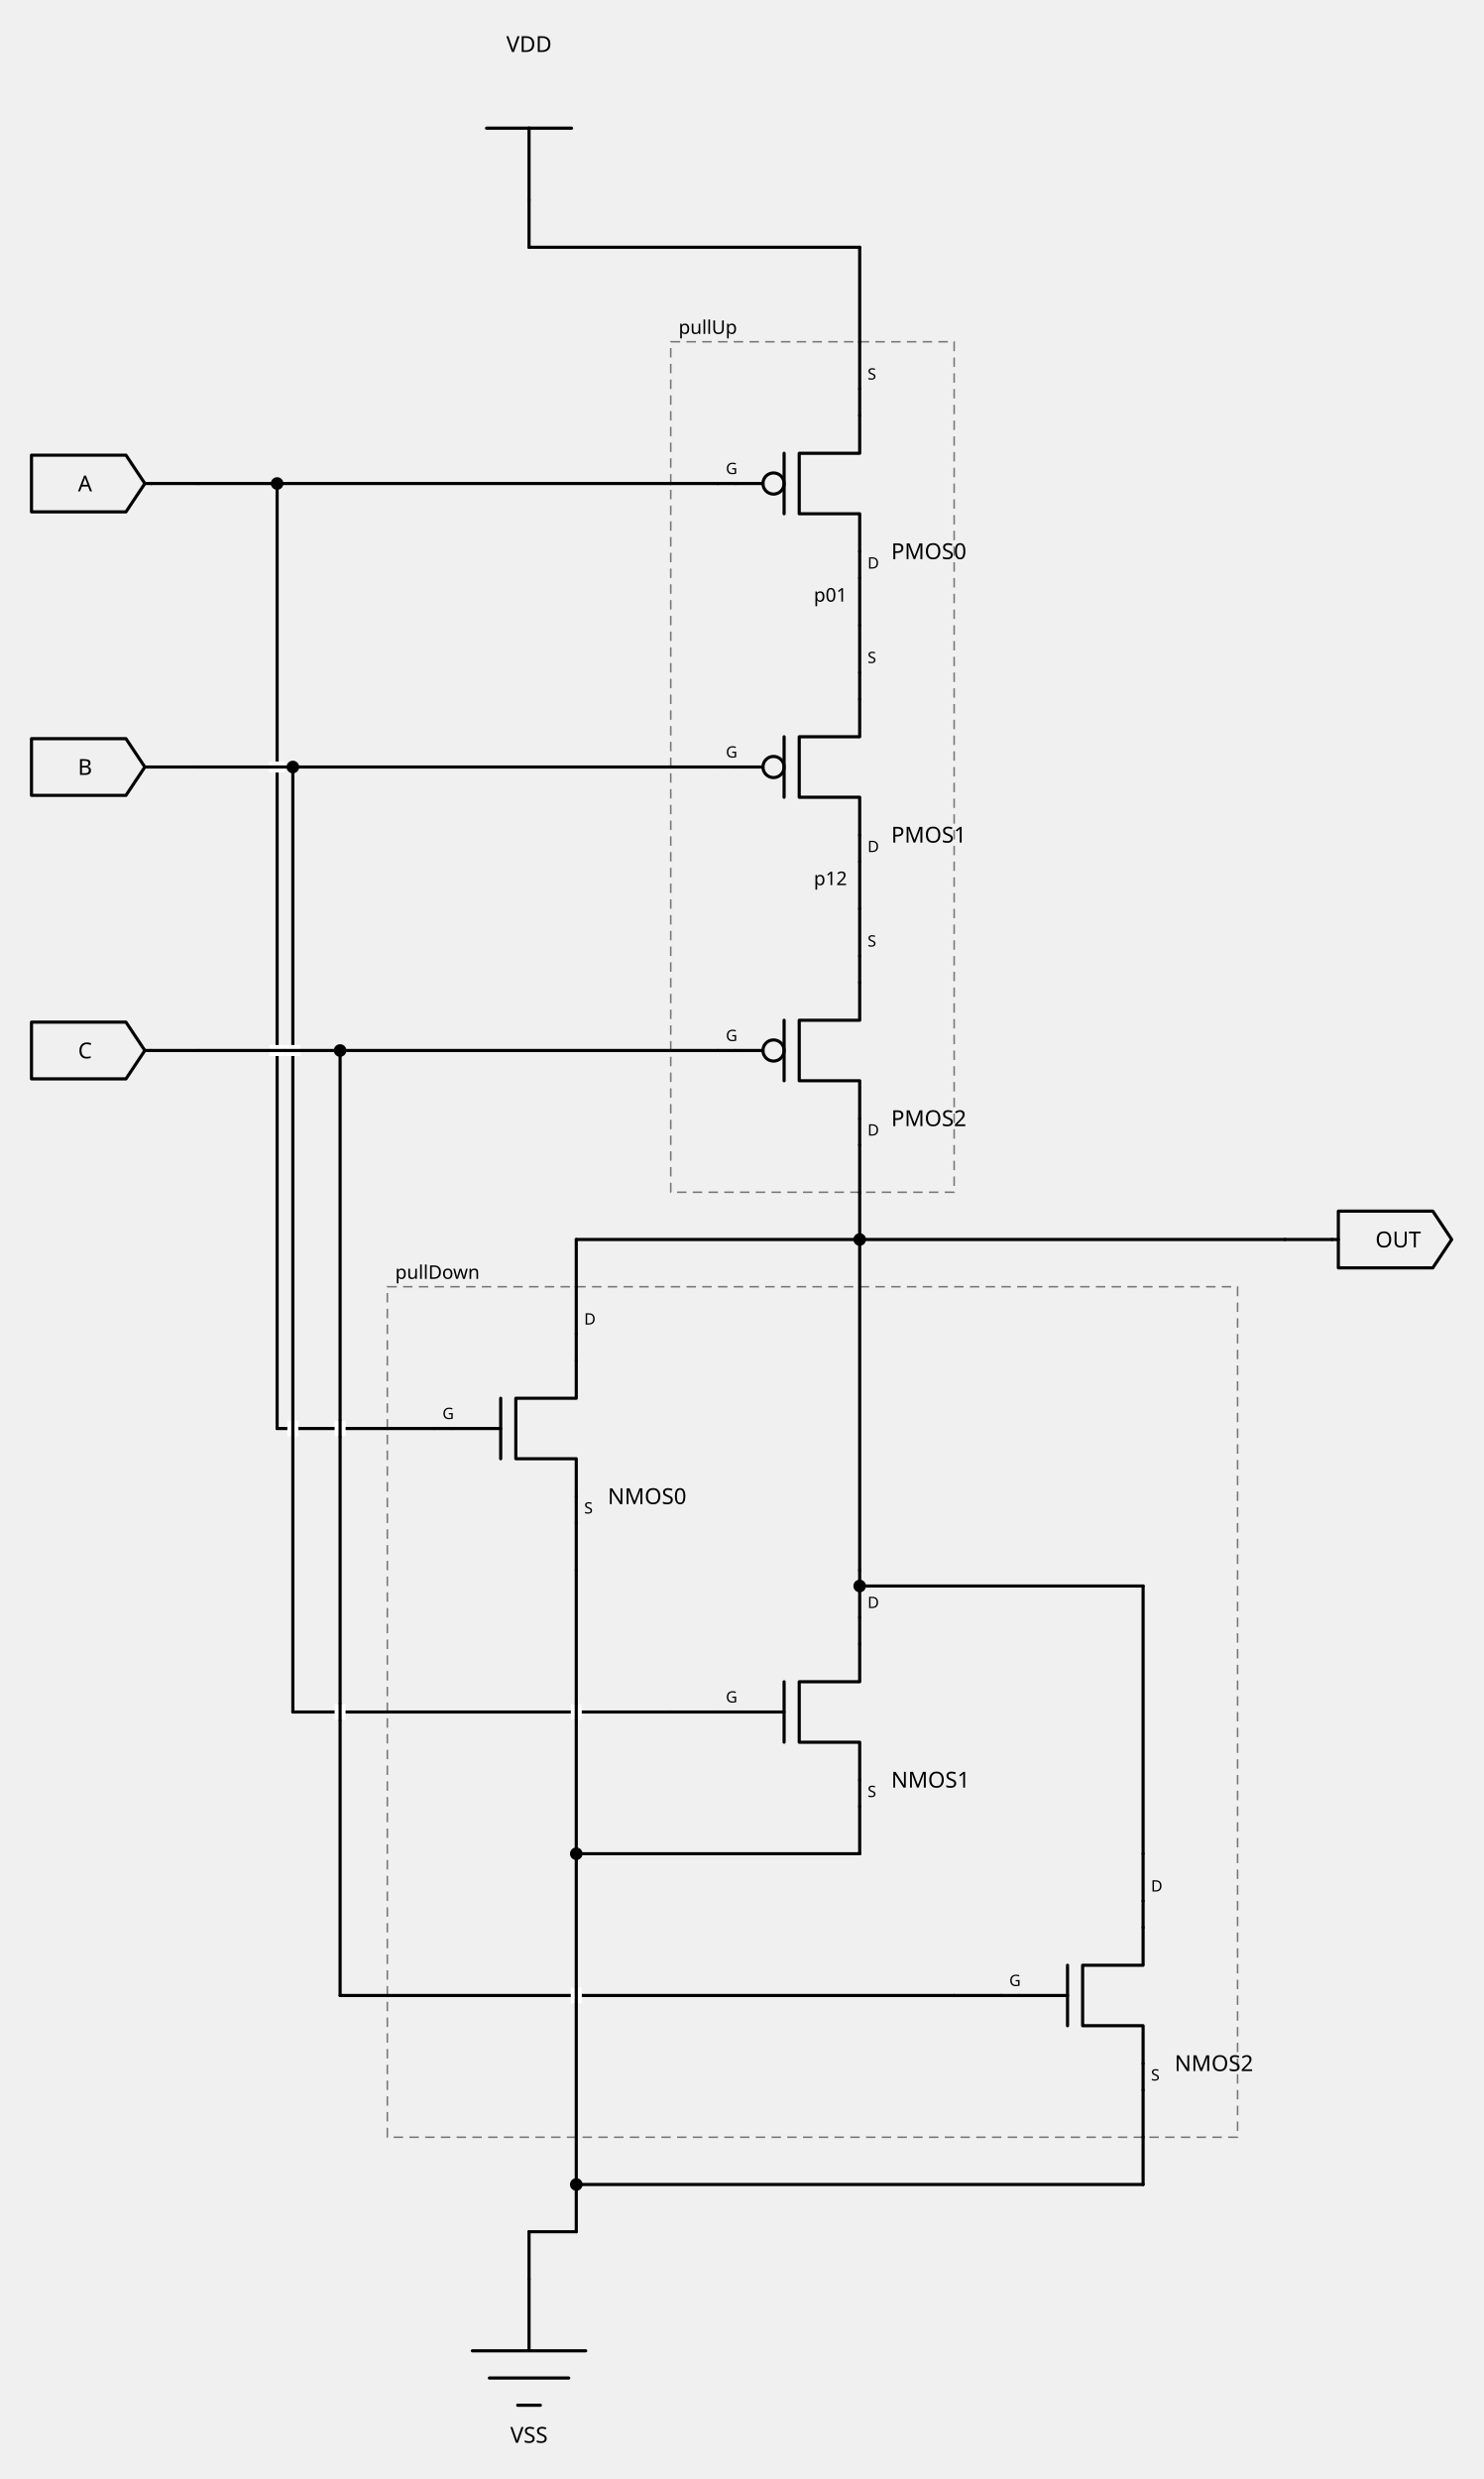
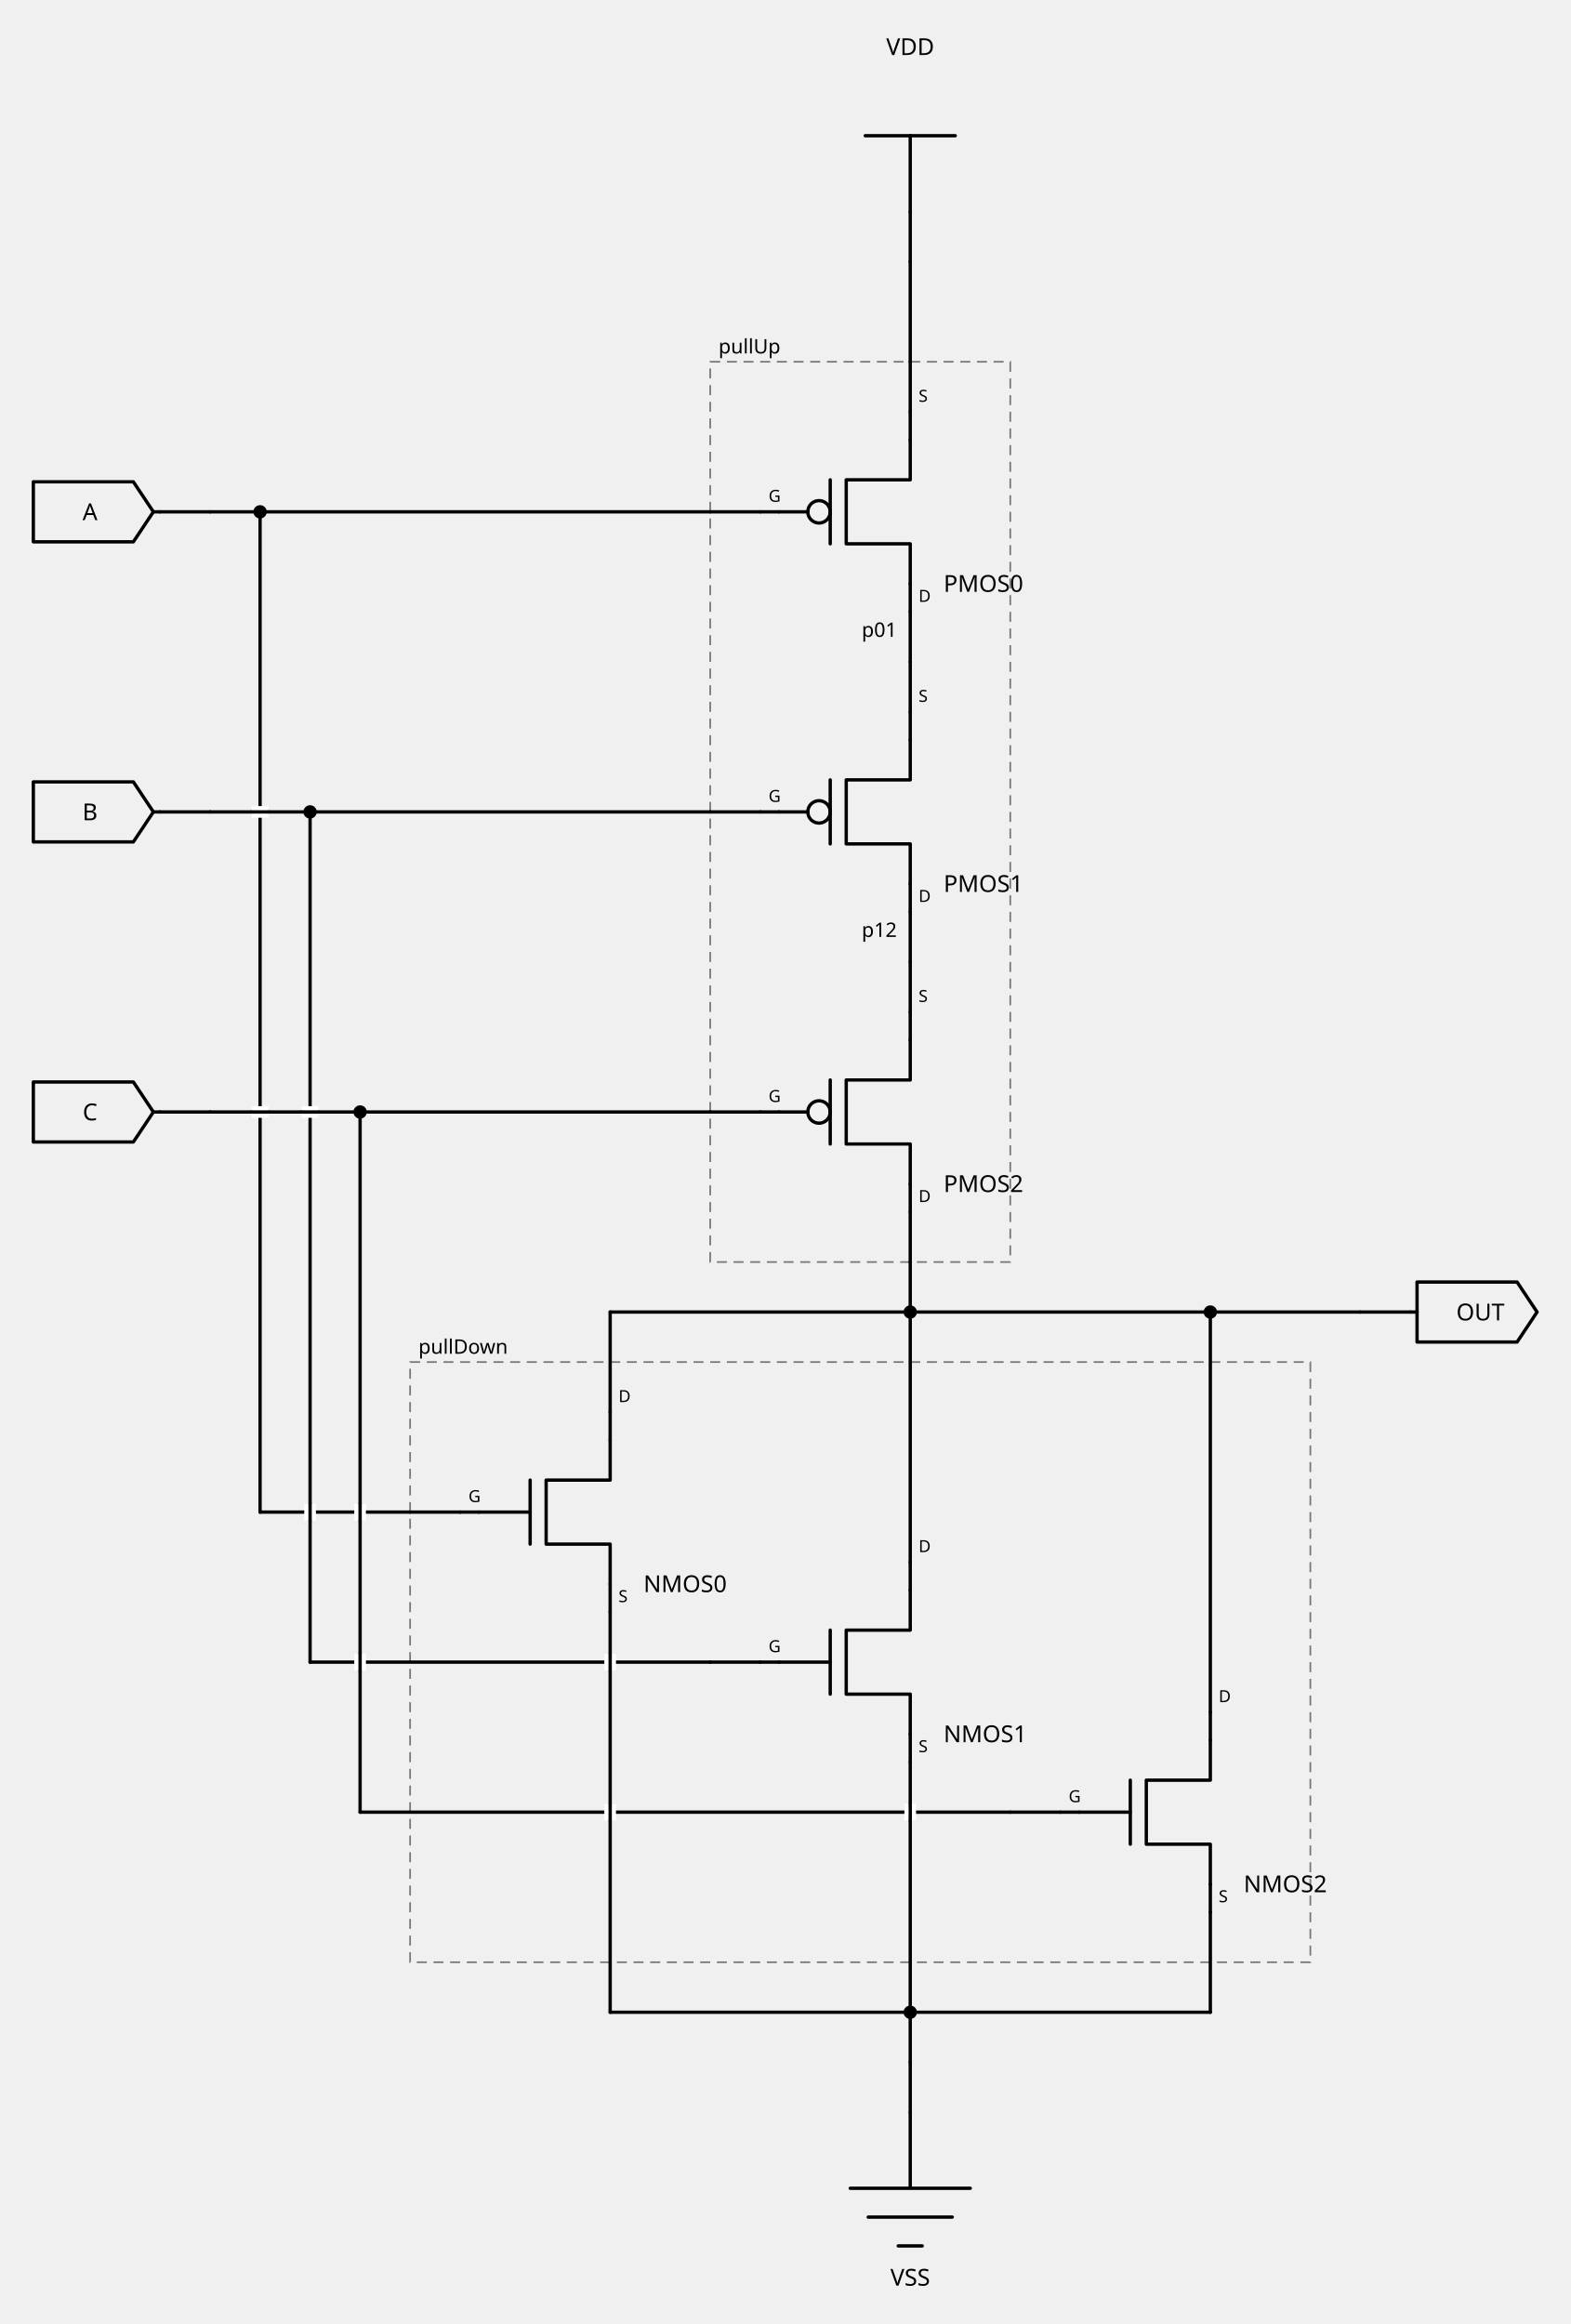
- <svg xmlns="http://www.w3.org/2000/svg" id="fixture-nor3" width="942" viewBox="24 -7 942 1574" height="1574" role="graphics-document document" aria-roledescription="circuitDiagram">
+ <svg xmlns="http://www.w3.org/2000/svg" id="fixture-nor3" width="942" viewBox="24 -7 942 1394" height="1394" role="graphics-document document" aria-roledescription="circuitDiagram">
  <style>#fixture-nor3{font-family:"trebuchet ms",verdana,arial,sans-serif;font-size:16px;fill:#333;}@keyframes edge-animation-frame{from{stroke-dashoffset:0;}}@keyframes dash{to{stroke-dashoffset:0;}}#fixture-nor3 .edge-animation-slow{stroke-dasharray:9,5!important;stroke-dashoffset:900;animation:dash 50s linear infinite;stroke-linecap:round;}#fixture-nor3 .edge-animation-fast{stroke-dasharray:9,5!important;stroke-dashoffset:900;animation:dash 20s linear infinite;stroke-linecap:round;}#fixture-nor3 .error-icon{fill:#552222;}#fixture-nor3 .error-text{fill:#552222;stroke:#552222;}#fixture-nor3 .edge-thickness-normal{stroke-width:1px;}#fixture-nor3 .edge-thickness-thick{stroke-width:3.5px;}#fixture-nor3 .edge-pattern-solid{stroke-dasharray:0;}#fixture-nor3 .edge-thickness-invisible{stroke-width:0;fill:none;}#fixture-nor3 .edge-pattern-dashed{stroke-dasharray:3;}#fixture-nor3 .edge-pattern-dotted{stroke-dasharray:2;}#fixture-nor3 .marker{fill:#333333;stroke:#333333;}#fixture-nor3 .marker.cross{stroke:#333333;}#fixture-nor3 svg{font-family:"trebuchet ms",verdana,arial,sans-serif;font-size:16px;}#fixture-nor3 p{margin:0;}#fixture-nor3 .node .neo-node{stroke:#9370DB;}#fixture-nor3 [data-look="neo"].node rect,#fixture-nor3 [data-look="neo"].cluster rect,#fixture-nor3 [data-look="neo"].node polygon{stroke:#9370DB;filter:drop-shadow(1px 2px 2px rgba(185, 185, 185, 1));}#fixture-nor3 [data-look="neo"].swimlane.cluster rect{filter:none;}#fixture-nor3 [data-look="neo"].node path{stroke:#9370DB;stroke-width:1px;}#fixture-nor3 [data-look="neo"].node .outer-path{filter:drop-shadow(1px 2px 2px rgba(185, 185, 185, 1));}#fixture-nor3 [data-look="neo"].node .neo-line path{stroke:#9370DB;filter:none;}#fixture-nor3 [data-look="neo"].node circle{stroke:#9370DB;filter:drop-shadow(1px 2px 2px rgba(185, 185, 185, 1));}#fixture-nor3 [data-look="neo"].node circle .state-start{fill:#000000;}#fixture-nor3 [data-look="neo"].icon-shape .icon{fill:#9370DB;filter:drop-shadow(1px 2px 2px rgba(185, 185, 185, 1));}#fixture-nor3 [data-look="neo"].icon-shape .icon-neo path{stroke:#9370DB;filter:drop-shadow(1px 2px 2px rgba(185, 185, 185, 1));}#fixture-nor3 :root{--mermaid-font-family:"trebuchet ms",verdana,arial,sans-serif;}</style>
  <g />
  <g data-circuit="drawing">
    <g data-layer="frames">
      <rect x="450" y="210" width="180" height="540" fill="none" stroke="#777" stroke-width="1" data-stage="0" stroke-dasharray="6 4" />
      <text x="455" y="205" fill="black" stroke="none" font-size="12" font-family="sans-serif">
        <tspan x="455" dy="0">pullUp</tspan>
      </text>
-       <rect x="270" y="810" width="540" height="540" fill="none" stroke="#777" stroke-width="1" data-stage="1" stroke-dasharray="6 4" />
+       <rect x="270" y="810" width="540" height="360" fill="none" stroke="#777" stroke-width="1" data-stage="1" stroke-dasharray="6 4" />
      <text x="275" y="805" fill="black" stroke="none" font-size="12" font-family="sans-serif">
        <tspan x="275" dy="0">pullDown</tspan>
      </text>
    </g>
    <g fill="none" stroke="black" stroke-width="2" stroke-linecap="round" data-layer="wires">
      <g data-net="A">
        <path d="M 120 300 L 150 300" />
        <path d="M 480 300 L 450 300" />
-         <path d="M 450 300 L 200 300" />
-         <path d="M 200 300 L 150 300" />
+         <path d="M 450 300 L 180 300" />
+         <path d="M 180 300 L 150 300" />
        <path d="M 300 900 L 270 900" />
-         <path d="M 270 900 L 200 900" />
-         <path d="M 200 900 L 200 300" />
-         <circle cx="200" cy="300" r="3" fill="black" data-junction="A" />
+         <path d="M 270 900 L 180 900" />
+         <path d="M 180 900 L 180 300" />
+         <circle cx="180" cy="300" r="3" fill="black" data-junction="A" />
      </g>
      <g data-net="B">
        <path d="M 120 480 L 150 480" />
        <path d="M 480 480 L 450 480" />
        <path d="M 450 480 L 210 480" />
        <path d="M 210 480 L 150 480" />
-         <path d="M 480 1080 L 450 1080" />
-         <path d="M 450 1080 L 210 1080" />
-         <path d="M 210 1080 L 210 480" />
+         <path d="M 480 990 L 450 990" />
+         <path d="M 450 990 L 210 990" />
+         <path d="M 210 990 L 210 480" />
        <circle cx="210" cy="480" r="3" fill="black" data-junction="B" />
      </g>
      <g data-net="C">
        <path d="M 120 660 L 150 660" />
        <path d="M 480 660 L 450 660" />
        <path d="M 450 660 L 240 660" />
        <path d="M 240 660 L 150 660" />
-         <path d="M 660 1260 L 630 1260" />
-         <path d="M 630 1260 L 240 1260" />
-         <path d="M 240 1260 L 240 660" />
+         <path d="M 660 1080 L 630 1080" />
+         <path d="M 630 1080 L 240 1080" />
+         <path d="M 240 1080 L 240 660" />
        <circle cx="240" cy="660" r="3" fill="black" data-junction="C" />
      </g>
      <g data-net="OUT">
+         <path d="M 390 780 L 570 780" />
+         <path d="M 570 780 L 750 780" />
+         <path d="M 390 840 L 390 780" />
+         <path d="M 570 930 L 570 780" />
+         <path d="M 750 1020 L 750 780" />
        <path d="M 870 780 L 840 780" />
+         <path d="M 840 780 L 750 780" />
        <path d="M 570 720 L 570 750" />
        <path d="M 570 750 L 570 780" />
-         <path d="M 570 780 L 840 780" />
-         <path d="M 390 840 L 390 810" />
-         <path d="M 390 810 L 390 780" />
-         <path d="M 390 780 L 570 780" />
-         <path d="M 570 1020 L 570 1000" />
-         <path d="M 570 1000 L 570 990" />
-         <path d="M 570 990 L 570 780" />
-         <path d="M 750 1200 L 750 1170" />
-         <path d="M 750 1170 L 750 1000" />
-         <path d="M 750 1000 L 570 1000" />
        <circle cx="570" cy="780" r="3" fill="black" data-junction="OUT" />
-         <circle cx="570" cy="1000" r="3" fill="black" data-junction="OUT" />
+         <circle cx="750" cy="780" r="3" fill="black" data-junction="OUT" />
      </g>
      <g data-net="VDD">
-         <path d="M 360 120 L 360 150" />
+         <path d="M 570 120 L 570 150" />
        <path d="M 570 240 L 570 210" />
        <path d="M 570 210 L 570 150" />
-         <path d="M 570 150 L 360 150" />
      </g>
      <g data-net="VSS">
-         <path d="M 360 1440 L 360 1410" />
-         <path d="M 390 960 L 390 990" />
-         <path d="M 390 990 L 390 1170" />
-         <path d="M 390 1170 L 390 1380" />
-         <path d="M 390 1380 L 390 1410" />
-         <path d="M 390 1410 L 360 1410" />
-         <path d="M 570 1140 L 570 1170" />
-         <path d="M 570 1170 L 390 1170" />
-         <path d="M 750 1320 L 750 1350" />
-         <path d="M 750 1350 L 750 1380" />
-         <path d="M 750 1380 L 390 1380" />
-         <circle cx="390" cy="1170" r="3" fill="black" data-junction="VSS" />
-         <circle cx="390" cy="1380" r="3" fill="black" data-junction="VSS" />
+         <path d="M 390 1200 L 570 1200" />
+         <path d="M 570 1200 L 750 1200" />
+         <path d="M 390 960 L 390 1200" />
+         <path d="M 570 1050 L 570 1200" />
+         <path d="M 750 1140 L 750 1200" />
+         <path d="M 570 1260 L 570 1230" />
+         <path d="M 570 1230 L 570 1200" />
+         <circle cx="570" cy="1200" r="3" fill="black" data-junction="VSS" />
      </g>
      <g data-net="p01">
        <path d="M 570 360 L 570 390" />
        <path d="M 570 420 L 570 390" />
      </g>
      <g data-net="p12">
        <path d="M 570 540 L 570 570" />
        <path d="M 570 600 L 570 570" />
      </g>
      <g data-crossing="B" data-under="A">
        <path d="M 210 895 V 905" stroke="white" stroke-width="7" stroke-linecap="butt" />
        <path d="M 210 895 V 905" />
      </g>
      <g data-crossing="B" data-under="A">
-         <path d="M 195 480 H 205" stroke="white" stroke-width="7" stroke-linecap="butt" />
-         <path d="M 195 480 H 205" />
+         <path d="M 175 480 H 185" stroke="white" stroke-width="7" stroke-linecap="butt" />
+         <path d="M 175 480 H 185" />
      </g>
      <g data-crossing="C" data-under="A">
        <path d="M 240 895 V 905" stroke="white" stroke-width="7" stroke-linecap="butt" />
        <path d="M 240 895 V 905" />
      </g>
      <g data-crossing="C" data-under="A">
-         <path d="M 195 660 H 205" stroke="white" stroke-width="7" stroke-linecap="butt" />
-         <path d="M 195 660 H 205" />
+         <path d="M 175 660 H 185" stroke="white" stroke-width="7" stroke-linecap="butt" />
+         <path d="M 175 660 H 185" />
      </g>
      <g data-crossing="C" data-under="B">
-         <path d="M 240 1075 V 1085" stroke="white" stroke-width="7" stroke-linecap="butt" />
-         <path d="M 240 1075 V 1085" />
+         <path d="M 240 985 V 995" stroke="white" stroke-width="7" stroke-linecap="butt" />
+         <path d="M 240 985 V 995" />
      </g>
      <g data-crossing="C" data-under="B">
        <path d="M 205 660 H 215" stroke="white" stroke-width="7" stroke-linecap="butt" />
        <path d="M 205 660 H 215" />
      </g>
      <g data-crossing="VSS" data-under="B">
+         <path d="M 390 985 V 995" stroke="white" stroke-width="7" stroke-linecap="butt" />
+         <path d="M 390 985 V 995" />
+       </g>
+       <g data-crossing="VSS" data-under="C">
        <path d="M 390 1075 V 1085" stroke="white" stroke-width="7" stroke-linecap="butt" />
        <path d="M 390 1075 V 1085" />
      </g>
      <g data-crossing="VSS" data-under="C">
-         <path d="M 390 1255 V 1265" stroke="white" stroke-width="7" stroke-linecap="butt" />
-         <path d="M 390 1255 V 1265" />
+         <path d="M 570 1075 V 1085" stroke="white" stroke-width="7" stroke-linecap="butt" />
+         <path d="M 570 1075 V 1085" />
      </g>
    </g>
    <g data-layer="symbols">
      <g transform="matrix(1 0 0 1 480 240)" data-symbol="pmos" data-device="PMOS0">
        <g id="fixture-nor3-symbol-0-0" fill="none" stroke="#000" stroke-width="2" stroke-linecap="round" stroke-linejoin="round">
          <circle cx="35.28" cy="60" r="6.72" id="fixture-nor3-symbol-0-1" stroke="#000" fill="none" stroke-width="2" />
          <path d="M 90 16.8 L 90 40.8 L 51.6 40.8 L 51.6 79.2 L 90 79.2 L 90 103.2" id="fixture-nor3-symbol-0-2" stroke="#000" fill="none" stroke-width="2" stroke-linecap="round" stroke-linejoin="round" />
          <path d="M 42 40.8 L 42 79.2" id="fixture-nor3-symbol-0-3" stroke="#000" fill="none" stroke-width="2" stroke-linecap="round" stroke-linejoin="round" />
          <path d="M 28.56 60 L 11.28 60" id="fixture-nor3-symbol-0-4" stroke="#000" fill="none" stroke-width="2" stroke-linecap="round" stroke-linejoin="round" />
          <line id="fixture-nor3-symbol-0-5" x1="0" y1="60" x2="11.28" y2="60" />
          <line id="fixture-nor3-symbol-0-6" x1="90" y1="0" x2="90" y2="16.8" />
          <line id="fixture-nor3-symbol-0-7" x1="90" y1="103.2" x2="90" y2="120" />
        </g>
      </g>
      <g transform="matrix(1 0 0 1 480 420)" data-symbol="pmos" data-device="PMOS1">
        <g id="fixture-nor3-symbol-1-0" fill="none" stroke="#000" stroke-width="2" stroke-linecap="round" stroke-linejoin="round">
          <circle cx="35.28" cy="60" r="6.72" id="fixture-nor3-symbol-1-1" stroke="#000" fill="none" stroke-width="2" />
          <path d="M 90 16.8 L 90 40.8 L 51.6 40.8 L 51.6 79.2 L 90 79.2 L 90 103.2" id="fixture-nor3-symbol-1-2" stroke="#000" fill="none" stroke-width="2" stroke-linecap="round" stroke-linejoin="round" />
          <path d="M 42 40.8 L 42 79.2" id="fixture-nor3-symbol-1-3" stroke="#000" fill="none" stroke-width="2" stroke-linecap="round" stroke-linejoin="round" />
          <path d="M 28.56 60 L 11.28 60" id="fixture-nor3-symbol-1-4" stroke="#000" fill="none" stroke-width="2" stroke-linecap="round" stroke-linejoin="round" />
          <line id="fixture-nor3-symbol-1-5" x1="0" y1="60" x2="11.28" y2="60" />
          <line id="fixture-nor3-symbol-1-6" x1="90" y1="0" x2="90" y2="16.8" />
          <line id="fixture-nor3-symbol-1-7" x1="90" y1="103.2" x2="90" y2="120" />
        </g>
      </g>
      <g transform="matrix(1 0 0 1 480 600)" data-symbol="pmos" data-device="PMOS2">
        <g id="fixture-nor3-symbol-2-0" fill="none" stroke="#000" stroke-width="2" stroke-linecap="round" stroke-linejoin="round">
          <circle cx="35.28" cy="60" r="6.72" id="fixture-nor3-symbol-2-1" stroke="#000" fill="none" stroke-width="2" />
          <path d="M 90 16.8 L 90 40.8 L 51.6 40.8 L 51.6 79.2 L 90 79.2 L 90 103.2" id="fixture-nor3-symbol-2-2" stroke="#000" fill="none" stroke-width="2" stroke-linecap="round" stroke-linejoin="round" />
          <path d="M 42 40.8 L 42 79.2" id="fixture-nor3-symbol-2-3" stroke="#000" fill="none" stroke-width="2" stroke-linecap="round" stroke-linejoin="round" />
          <path d="M 28.56 60 L 11.28 60" id="fixture-nor3-symbol-2-4" stroke="#000" fill="none" stroke-width="2" stroke-linecap="round" stroke-linejoin="round" />
          <line id="fixture-nor3-symbol-2-5" x1="0" y1="60" x2="11.28" y2="60" />
          <line id="fixture-nor3-symbol-2-6" x1="90" y1="0" x2="90" y2="16.8" />
          <line id="fixture-nor3-symbol-2-7" x1="90" y1="103.2" x2="90" y2="120" />
        </g>
      </g>
      <g transform="matrix(1 0 0 1 300 840)" data-symbol="nmos" data-device="NMOS0">
        <g id="fixture-nor3-symbol-3-0" fill="none" stroke="#000" stroke-width="2" stroke-linecap="round" stroke-linejoin="round">
          <path d="M 90 16.8 L 90 40.8 L 51.6 40.8 L 51.6 79.2 L 90 79.2 L 90 103.2" id="fixture-nor3-symbol-3-1" stroke="#000" fill="none" stroke-width="2" stroke-linecap="round" stroke-linejoin="round" />
          <path d="M 42 40.8 L 42 79.2" id="fixture-nor3-symbol-3-2" stroke="#000" fill="none" stroke-width="2" stroke-linecap="round" stroke-linejoin="round" />
          <path d="M 42 60 L 11.28 60" id="fixture-nor3-symbol-3-3" stroke="#000" fill="none" stroke-width="2" stroke-linecap="round" stroke-linejoin="round" />
          <line id="fixture-nor3-symbol-3-4" x1="0" y1="60" x2="11.28" y2="60" />
          <line id="fixture-nor3-symbol-3-5" x1="90" y1="0" x2="90" y2="16.8" />
          <line id="fixture-nor3-symbol-3-6" x1="90" y1="103.2" x2="90" y2="120" />
        </g>
      </g>
-       <g transform="matrix(1 0 0 1 480 1020)" data-symbol="nmos" data-device="NMOS1">
+       <g transform="matrix(1 0 0 1 480 930)" data-symbol="nmos" data-device="NMOS1">
        <g id="fixture-nor3-symbol-4-0" fill="none" stroke="#000" stroke-width="2" stroke-linecap="round" stroke-linejoin="round">
          <path d="M 90 16.8 L 90 40.8 L 51.6 40.8 L 51.6 79.2 L 90 79.2 L 90 103.2" id="fixture-nor3-symbol-4-1" stroke="#000" fill="none" stroke-width="2" stroke-linecap="round" stroke-linejoin="round" />
          <path d="M 42 40.8 L 42 79.2" id="fixture-nor3-symbol-4-2" stroke="#000" fill="none" stroke-width="2" stroke-linecap="round" stroke-linejoin="round" />
          <path d="M 42 60 L 11.28 60" id="fixture-nor3-symbol-4-3" stroke="#000" fill="none" stroke-width="2" stroke-linecap="round" stroke-linejoin="round" />
          <line id="fixture-nor3-symbol-4-4" x1="0" y1="60" x2="11.28" y2="60" />
          <line id="fixture-nor3-symbol-4-5" x1="90" y1="0" x2="90" y2="16.8" />
          <line id="fixture-nor3-symbol-4-6" x1="90" y1="103.2" x2="90" y2="120" />
        </g>
      </g>
-       <g transform="matrix(1 0 0 1 660 1200)" data-symbol="nmos" data-device="NMOS2">
+       <g transform="matrix(1 0 0 1 660 1020)" data-symbol="nmos" data-device="NMOS2">
        <g id="fixture-nor3-symbol-5-0" fill="none" stroke="#000" stroke-width="2" stroke-linecap="round" stroke-linejoin="round">
          <path d="M 90 16.8 L 90 40.8 L 51.6 40.8 L 51.6 79.2 L 90 79.2 L 90 103.2" id="fixture-nor3-symbol-5-1" stroke="#000" fill="none" stroke-width="2" stroke-linecap="round" stroke-linejoin="round" />
          <path d="M 42 40.8 L 42 79.2" id="fixture-nor3-symbol-5-2" stroke="#000" fill="none" stroke-width="2" stroke-linecap="round" stroke-linejoin="round" />
          <path d="M 42 60 L 11.28 60" id="fixture-nor3-symbol-5-3" stroke="#000" fill="none" stroke-width="2" stroke-linecap="round" stroke-linejoin="round" />
          <line id="fixture-nor3-symbol-5-4" x1="0" y1="60" x2="11.28" y2="60" />
          <line id="fixture-nor3-symbol-5-5" x1="90" y1="0" x2="90" y2="16.8" />
          <line id="fixture-nor3-symbol-5-6" x1="90" y1="103.2" x2="90" y2="120" />
        </g>
      </g>
      <g transform="matrix(1 0 0 1 0 240)" data-symbol="pinIn" data-net-symbol="A">
        <g id="fixture-nor3-symbol-6-0" fill="none" stroke="#000" stroke-width="2" stroke-linecap="round" stroke-linejoin="round">
          <polygon id="fixture-nor3-symbol-6-1" points="44,42 104,42 116,60 104,78 44,78" />
          <line id="fixture-nor3-symbol-6-2" x1="116" y1="60" x2="120" y2="60" />
        </g>
      </g>
      <g transform="matrix(1 0 0 1 0 420)" data-symbol="pinIn" data-net-symbol="B">
        <g id="fixture-nor3-symbol-7-0" fill="none" stroke="#000" stroke-width="2" stroke-linecap="round" stroke-linejoin="round">
          <polygon id="fixture-nor3-symbol-7-1" points="44,42 104,42 116,60 104,78 44,78" />
          <line id="fixture-nor3-symbol-7-2" x1="116" y1="60" x2="120" y2="60" />
        </g>
      </g>
      <g transform="matrix(1 0 0 1 0 600)" data-symbol="pinIn" data-net-symbol="C">
        <g id="fixture-nor3-symbol-8-0" fill="none" stroke="#000" stroke-width="2" stroke-linecap="round" stroke-linejoin="round">
          <polygon id="fixture-nor3-symbol-8-1" points="44,42 104,42 116,60 104,78 44,78" />
          <line id="fixture-nor3-symbol-8-2" x1="116" y1="60" x2="120" y2="60" />
        </g>
      </g>
      <g transform="matrix(1 0 0 1 870 720)" data-symbol="pinOut" data-net-symbol="OUT">
        <g id="fixture-nor3-symbol-9-0" fill="none" stroke="#000" stroke-width="2" stroke-linecap="round" stroke-linejoin="round">
          <line id="fixture-nor3-symbol-9-1" x1="0" y1="60" x2="4" y2="60" />
          <polygon id="fixture-nor3-symbol-9-2" points="4,42 64,42 76,60 64,78 4,78" />
        </g>
      </g>
-       <g transform="matrix(1 0 0 1 300 0)" data-symbol="supplyNet" data-net-symbol="VDD">
+       <g transform="matrix(1 0 0 1 510 0)" data-symbol="supplyNet" data-net-symbol="VDD">
        <g id="fixture-nor3-symbol-10-0" fill="none" stroke="#000" stroke-width="2" stroke-linecap="round" stroke-linejoin="round">
          <path d="M 60 120 L 60 74.4" id="fixture-nor3-symbol-10-1" stroke="#000" fill="none" stroke-width="2" stroke-linecap="round" stroke-linejoin="round" />
          <path d="M 60 74.4 L 33 74.4" id="fixture-nor3-symbol-10-2" stroke="#000" fill="none" stroke-width="2" stroke-linecap="round" stroke-linejoin="round" />
          <path d="M 60 74.4 L 87 74.4" id="fixture-nor3-symbol-10-3" stroke="#000" fill="none" stroke-width="2" stroke-linecap="round" stroke-linejoin="round" />
        </g>
      </g>
-       <g transform="matrix(1 0 0 1 300 1440)" data-symbol="ground" data-net-symbol="VSS">
+       <g transform="matrix(1 0 0 1 510 1260)" data-symbol="ground" data-net-symbol="VSS">
        <g id="fixture-nor3-symbol-11-0" fill="none" stroke="#000" stroke-width="2" stroke-linecap="round" stroke-linejoin="round">
          <path d="M 60 0 L 60 45.6 L 24 45.6 L 96 45.6 M 34.8 62.88 L 85.2 62.88 M 52.8 80.16 L 67.2 80.16" id="fixture-nor3-symbol-11-1" stroke="#000" fill="none" stroke-width="2" stroke-linecap="round" stroke-linejoin="round" />
        </g>
      </g>
    </g>
    <g data-layer="labels">
      <text x="590" y="348" fill="black" stroke="none" font-size="14" font-family="sans-serif" data-device-label="PMOS0">
        <tspan x="590" dy="0">PMOS0</tspan>
      </text>
      <text x="485" y="294" fill="black" stroke="none" font-size="10" font-family="sans-serif" data-terminal="PMOS0:G">
        <tspan x="485" dy="0">G</tspan>
      </text>
      <text x="575" y="234" fill="black" stroke="none" font-size="10" font-family="sans-serif" data-terminal="PMOS0:S">
        <tspan x="575" dy="0">S</tspan>
      </text>
      <text x="575" y="354" fill="black" stroke="none" font-size="10" font-family="sans-serif" data-terminal="PMOS0:D">
        <tspan x="575" dy="0">D</tspan>
      </text>
      <text x="590" y="528" fill="black" stroke="none" font-size="14" font-family="sans-serif" data-device-label="PMOS1">
        <tspan x="590" dy="0">PMOS1</tspan>
      </text>
      <text x="485" y="474" fill="black" stroke="none" font-size="10" font-family="sans-serif" data-terminal="PMOS1:G">
        <tspan x="485" dy="0">G</tspan>
      </text>
      <text x="575" y="414" fill="black" stroke="none" font-size="10" font-family="sans-serif" data-terminal="PMOS1:S">
        <tspan x="575" dy="0">S</tspan>
      </text>
      <text x="575" y="534" fill="black" stroke="none" font-size="10" font-family="sans-serif" data-terminal="PMOS1:D">
        <tspan x="575" dy="0">D</tspan>
      </text>
      <text x="590" y="708" fill="black" stroke="none" font-size="14" font-family="sans-serif" data-device-label="PMOS2">
        <tspan x="590" dy="0">PMOS2</tspan>
      </text>
      <text x="485" y="654" fill="black" stroke="none" font-size="10" font-family="sans-serif" data-terminal="PMOS2:G">
        <tspan x="485" dy="0">G</tspan>
      </text>
      <text x="575" y="594" fill="black" stroke="none" font-size="10" font-family="sans-serif" data-terminal="PMOS2:S">
        <tspan x="575" dy="0">S</tspan>
      </text>
      <text x="575" y="714" fill="black" stroke="none" font-size="10" font-family="sans-serif" data-terminal="PMOS2:D">
        <tspan x="575" dy="0">D</tspan>
      </text>
      <text x="410" y="948" fill="black" stroke="none" font-size="14" font-family="sans-serif" data-device-label="NMOS0">
        <tspan x="410" dy="0">NMOS0</tspan>
      </text>
      <text x="305" y="894" fill="black" stroke="none" font-size="10" font-family="sans-serif" data-terminal="NMOS0:G">
        <tspan x="305" dy="0">G</tspan>
      </text>
      <text x="395" y="834" fill="black" stroke="none" font-size="10" font-family="sans-serif" data-terminal="NMOS0:D">
        <tspan x="395" dy="0">D</tspan>
      </text>
      <text x="395" y="954" fill="black" stroke="none" font-size="10" font-family="sans-serif" data-terminal="NMOS0:S">
        <tspan x="395" dy="0">S</tspan>
      </text>
-       <text x="590" y="1128" fill="black" stroke="none" font-size="14" font-family="sans-serif" data-device-label="NMOS1">
+       <text x="590" y="1038" fill="black" stroke="none" font-size="14" font-family="sans-serif" data-device-label="NMOS1">
        <tspan x="590" dy="0">NMOS1</tspan>
      </text>
-       <text x="485" y="1074" fill="black" stroke="none" font-size="10" font-family="sans-serif" data-terminal="NMOS1:G">
+       <text x="485" y="984" fill="black" stroke="none" font-size="10" font-family="sans-serif" data-terminal="NMOS1:G">
        <tspan x="485" dy="0">G</tspan>
      </text>
-       <text x="575" y="1014" fill="black" stroke="none" font-size="10" font-family="sans-serif" data-terminal="NMOS1:D">
+       <text x="575" y="924" fill="black" stroke="none" font-size="10" font-family="sans-serif" data-terminal="NMOS1:D">
        <tspan x="575" dy="0">D</tspan>
      </text>
-       <text x="575" y="1134" fill="black" stroke="none" font-size="10" font-family="sans-serif" data-terminal="NMOS1:S">
+       <text x="575" y="1044" fill="black" stroke="none" font-size="10" font-family="sans-serif" data-terminal="NMOS1:S">
        <tspan x="575" dy="0">S</tspan>
      </text>
-       <text x="770" y="1308" fill="black" stroke="none" font-size="14" font-family="sans-serif" data-device-label="NMOS2">
+       <text x="770" y="1128" fill="black" stroke="none" font-size="14" font-family="sans-serif" data-device-label="NMOS2">
        <tspan x="770" dy="0">NMOS2</tspan>
      </text>
-       <text x="665" y="1254" fill="black" stroke="none" font-size="10" font-family="sans-serif" data-terminal="NMOS2:G">
+       <text x="665" y="1074" fill="black" stroke="none" font-size="10" font-family="sans-serif" data-terminal="NMOS2:G">
        <tspan x="665" dy="0">G</tspan>
      </text>
-       <text x="755" y="1194" fill="black" stroke="none" font-size="10" font-family="sans-serif" data-terminal="NMOS2:D">
+       <text x="755" y="1014" fill="black" stroke="none" font-size="10" font-family="sans-serif" data-terminal="NMOS2:D">
        <tspan x="755" dy="0">D</tspan>
      </text>
-       <text x="755" y="1314" fill="black" stroke="none" font-size="10" font-family="sans-serif" data-terminal="NMOS2:S">
+       <text x="755" y="1134" fill="black" stroke="none" font-size="10" font-family="sans-serif" data-terminal="NMOS2:S">
        <tspan x="755" dy="0">S</tspan>
      </text>
      <text x="78" y="305" fill="black" stroke="none" font-size="14" font-family="sans-serif" text-anchor="middle" data-net-label="A">
        <tspan x="78" dy="0">A</tspan>
      </text>
      <text x="78" y="485" fill="black" stroke="none" font-size="14" font-family="sans-serif" text-anchor="middle" data-net-label="B">
        <tspan x="78" dy="0">B</tspan>
      </text>
      <text x="78" y="665" fill="black" stroke="none" font-size="14" font-family="sans-serif" text-anchor="middle" data-net-label="C">
        <tspan x="78" dy="0">C</tspan>
      </text>
      <text x="912" y="785" fill="black" stroke="none" font-size="14" font-family="sans-serif" text-anchor="middle" data-net-label="OUT">
        <tspan x="912" dy="0">OUT</tspan>
      </text>
-       <text x="360" y="26" fill="black" stroke="none" font-size="14" font-family="sans-serif" text-anchor="middle" data-net-label="VDD">
-         <tspan x="360" dy="0">VDD</tspan>
-       </text>
-       <text x="360" y="1544" fill="black" stroke="none" font-size="14" font-family="sans-serif" text-anchor="middle" data-net-label="VSS">
-         <tspan x="360" dy="0">VSS</tspan>
+       <text x="570" y="26" fill="black" stroke="none" font-size="14" font-family="sans-serif" text-anchor="middle" data-net-label="VDD">
+         <tspan x="570" dy="0">VDD</tspan>
+       </text>
+       <text x="570" y="1364" fill="black" stroke="none" font-size="14" font-family="sans-serif" text-anchor="middle" data-net-label="VSS">
+         <tspan x="570" dy="0">VSS</tspan>
      </text>
      <text x="562" y="375" fill="black" stroke="none" font-size="12" font-family="sans-serif" data-net-label="p01" text-anchor="end">
        <tspan x="562" dy="0">p01</tspan>
      </text>
      <text x="562" y="555" fill="black" stroke="none" font-size="12" font-family="sans-serif" data-net-label="p12" text-anchor="end">
        <tspan x="562" dy="0">p12</tspan>
      </text>
    </g>
  </g>
</svg>
